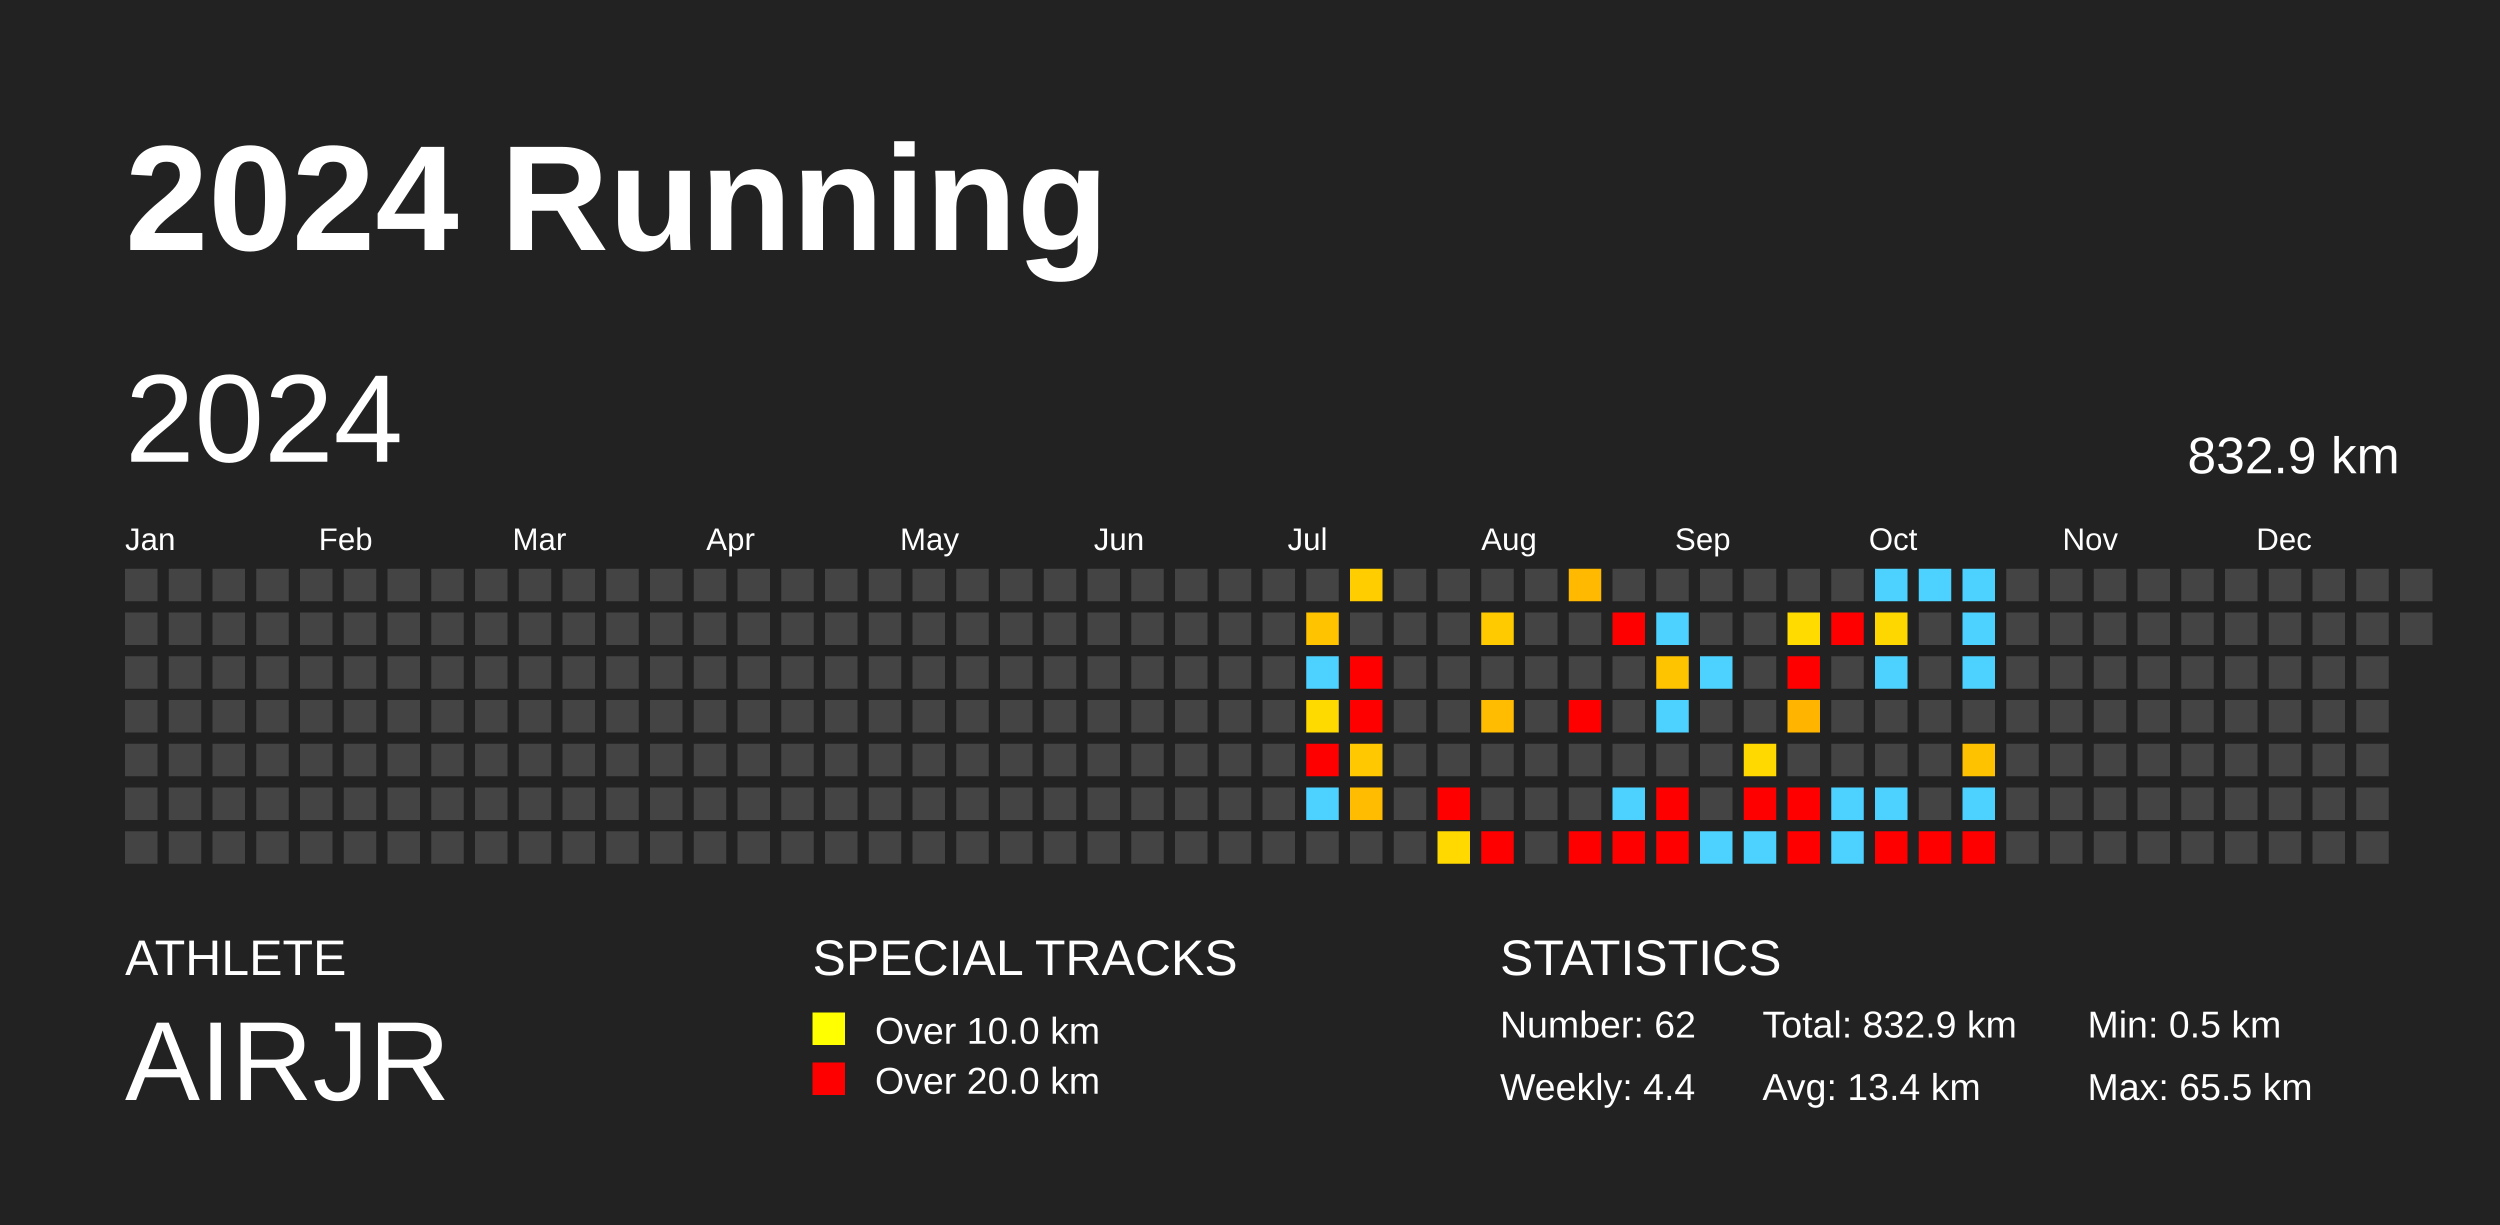
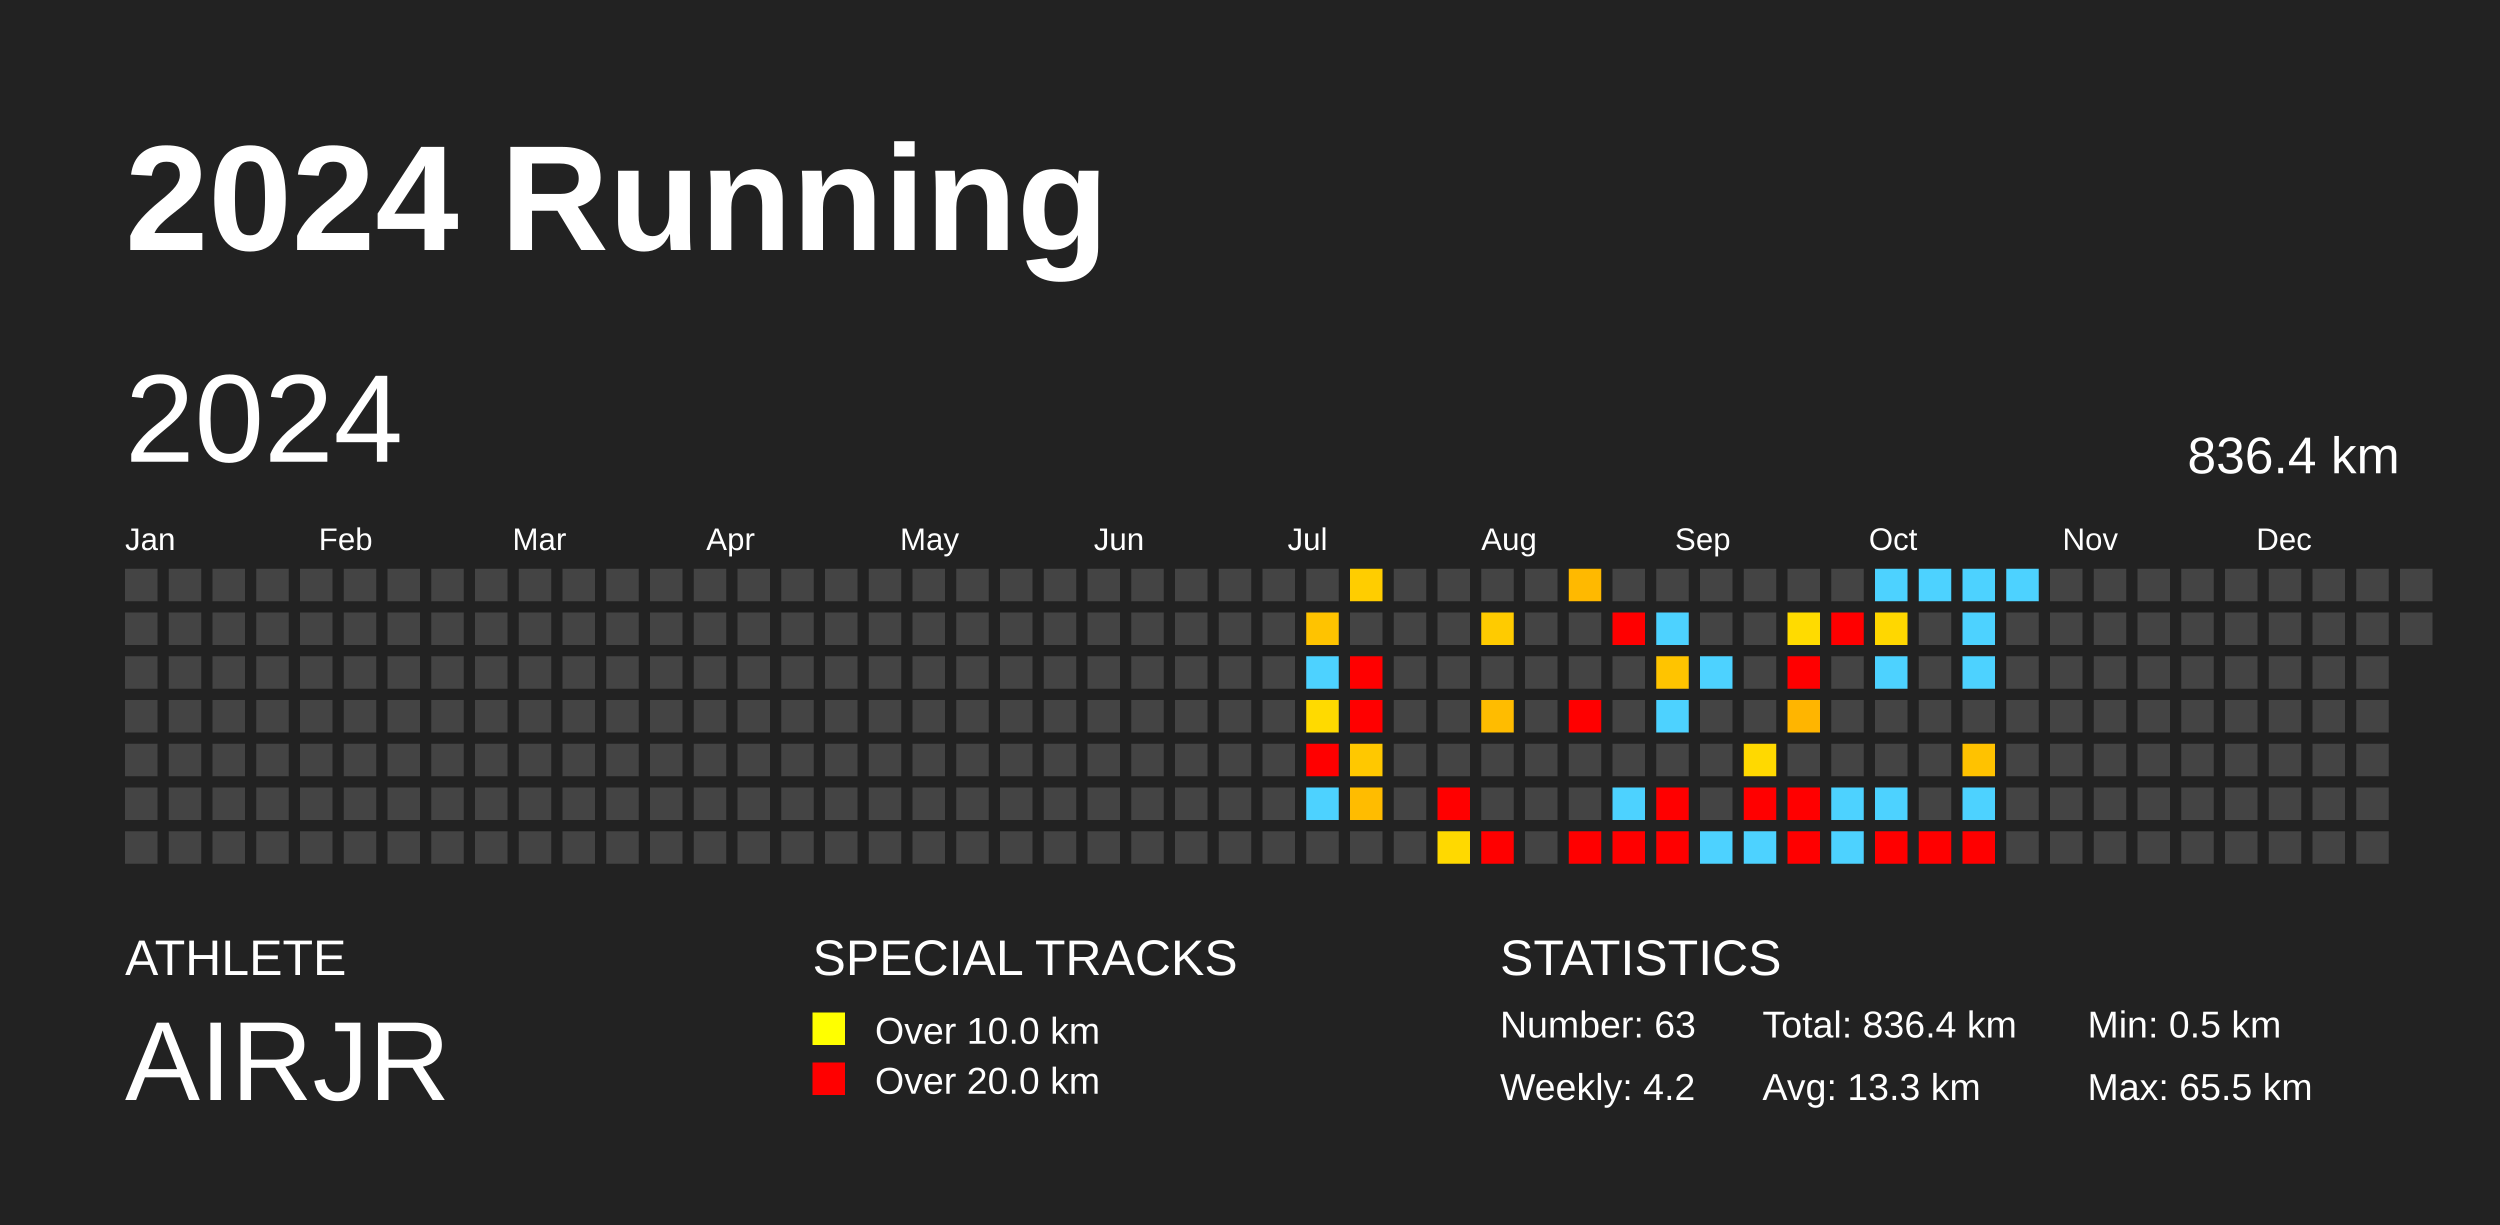
<svg xmlns="http://www.w3.org/2000/svg" baseProfile="full" height="98mm" version="1.1" viewBox="0,0,200,98" width="200mm">
  <defs />
  <rect fill="#222222" height="98" width="200" x="0" y="0" />
  <text fill="#FFFFFF" style="font-size:12px; font-family:Arial; font-weight:bold;" x="10" y="20">2024 Running</text>
  <text fill="#FFFFFF" style="font-size:4px; font-family:Arial" x="10" y="78">ATHLETE</text>
  <text fill="#FFFFFF" style="font-size:9px; font-family:Arial" x="10" y="88">AIRJR</text>
  <text fill="#FFFFFF" style="font-size:4px; font-family:Arial" x="65" y="78">SPECIAL TRACKS</text>
  <rect fill="yellow" height="2.6" width="2.6" x="65" y="81" />
  <text fill="#FFFFFF" style="font-size:3px; font-family:Arial" x="70" y="83.5">Over 10.0 km</text>
  <rect fill="red" height="2.6" width="2.6" x="65" y="85" />
  <text fill="#FFFFFF" style="font-size:3px; font-family:Arial" x="70" y="87.5">Over 20.0 km</text>
  <text fill="#FFFFFF" style="font-size:4px; font-family:Arial" x="120" y="78">STATISTICS</text>
-   <text fill="#FFFFFF" style="font-size:3px; font-family:Arial" x="120" y="83">Number: 62</text>
-   <text fill="#FFFFFF" style="font-size:3px; font-family:Arial" x="120" y="88">Weekly: 4.4</text>
-   <text fill="#FFFFFF" style="font-size:3px; font-family:Arial" x="141" y="83">Total: 832.9 km</text>
-   <text fill="#FFFFFF" style="font-size:3px; font-family:Arial" x="141" y="88">Avg: 13.4 km</text>
+   <text fill="#FFFFFF" style="font-size:3px; font-family:Arial" x="120" y="83">Number: 63</text>
+   <text fill="#FFFFFF" style="font-size:3px; font-family:Arial" x="120" y="88">Weekly: 4.2</text>
+   <text fill="#FFFFFF" style="font-size:3px; font-family:Arial" x="141" y="83">Total: 836.4 km</text>
+   <text fill="#FFFFFF" style="font-size:3px; font-family:Arial" x="141" y="88">Avg: 13.3 km</text>
  <text fill="#FFFFFF" style="font-size:3px; font-family:Arial" x="167" y="83">Min: 0.5 km</text>
  <text fill="#FFFFFF" style="font-size:3px; font-family:Arial" x="167" y="88">Max: 65.5 km</text>
  <text dominant-baseline="hanging" fill="#FFFFFF" style="font-size:10.0px; font-family:Arial;" x="10" y="30">2024</text>
-   <text dominant-baseline="hanging" fill="#FFFFFF" style="font-size:4.125px; font-family:Arial;" x="175" y="35">832.9 km</text>
+   <text dominant-baseline="hanging" fill="#FFFFFF" style="font-size:4.125px; font-family:Arial;" x="175" y="35">836.4 km</text>
  <text fill="#FFFFFF" style="font-size:2.5px; font-family:Arial" x="10.0" y="44">Jan</text>
  <text fill="#FFFFFF" style="font-size:2.5px; font-family:Arial" x="25.5" y="44">Feb</text>
  <text fill="#FFFFFF" style="font-size:2.5px; font-family:Arial" x="41.0" y="44">Mar</text>
  <text fill="#FFFFFF" style="font-size:2.5px; font-family:Arial" x="56.5" y="44">Apr</text>
  <text fill="#FFFFFF" style="font-size:2.5px; font-family:Arial" x="72.0" y="44">May</text>
  <text fill="#FFFFFF" style="font-size:2.5px; font-family:Arial" x="87.5" y="44">Jun</text>
  <text fill="#FFFFFF" style="font-size:2.5px; font-family:Arial" x="103.0" y="44">Jul</text>
  <text fill="#FFFFFF" style="font-size:2.5px; font-family:Arial" x="118.5" y="44">Aug</text>
  <text fill="#FFFFFF" style="font-size:2.5px; font-family:Arial" x="134.0" y="44">Sep</text>
  <text fill="#FFFFFF" style="font-size:2.5px; font-family:Arial" x="149.5" y="44">Oct</text>
  <text fill="#FFFFFF" style="font-size:2.5px; font-family:Arial" x="165.0" y="44">Nov</text>
  <text fill="#FFFFFF" style="font-size:2.5px; font-family:Arial" x="180.5" y="44">Dec</text>
  <rect fill="#444444" height="2.6" width="2.6" x="10.0" y="45.5" />
  <rect fill="#444444" height="2.6" width="2.6" x="10.0" y="49.0" />
  <rect fill="#444444" height="2.6" width="2.6" x="10.0" y="52.5" />
  <rect fill="#444444" height="2.6" width="2.6" x="10.0" y="56.0" />
  <rect fill="#444444" height="2.6" width="2.6" x="10.0" y="59.5" />
  <rect fill="#444444" height="2.6" width="2.6" x="10.0" y="63.0" />
  <rect fill="#444444" height="2.6" width="2.6" x="10.0" y="66.5" />
  <rect fill="#444444" height="2.6" width="2.6" x="13.5" y="45.5" />
  <rect fill="#444444" height="2.6" width="2.6" x="13.5" y="49.0" />
  <rect fill="#444444" height="2.6" width="2.6" x="13.5" y="52.5" />
  <rect fill="#444444" height="2.6" width="2.6" x="13.5" y="56.0" />
  <rect fill="#444444" height="2.6" width="2.6" x="13.5" y="59.5" />
  <rect fill="#444444" height="2.6" width="2.6" x="13.5" y="63.0" />
  <rect fill="#444444" height="2.6" width="2.6" x="13.5" y="66.5" />
  <rect fill="#444444" height="2.6" width="2.6" x="17.0" y="45.5" />
  <rect fill="#444444" height="2.6" width="2.6" x="17.0" y="49.0" />
  <rect fill="#444444" height="2.6" width="2.6" x="17.0" y="52.5" />
  <rect fill="#444444" height="2.6" width="2.6" x="17.0" y="56.0" />
  <rect fill="#444444" height="2.6" width="2.6" x="17.0" y="59.5" />
  <rect fill="#444444" height="2.6" width="2.6" x="17.0" y="63.0" />
  <rect fill="#444444" height="2.6" width="2.6" x="17.0" y="66.5" />
  <rect fill="#444444" height="2.6" width="2.6" x="20.5" y="45.5" />
  <rect fill="#444444" height="2.6" width="2.6" x="20.5" y="49.0" />
  <rect fill="#444444" height="2.6" width="2.6" x="20.5" y="52.5" />
  <rect fill="#444444" height="2.6" width="2.6" x="20.5" y="56.0" />
  <rect fill="#444444" height="2.6" width="2.6" x="20.5" y="59.5" />
  <rect fill="#444444" height="2.6" width="2.6" x="20.5" y="63.0" />
  <rect fill="#444444" height="2.6" width="2.6" x="20.5" y="66.5" />
  <rect fill="#444444" height="2.6" width="2.6" x="24.0" y="45.5" />
  <rect fill="#444444" height="2.6" width="2.6" x="24.0" y="49.0" />
  <rect fill="#444444" height="2.6" width="2.6" x="24.0" y="52.5" />
  <rect fill="#444444" height="2.6" width="2.6" x="24.0" y="56.0" />
  <rect fill="#444444" height="2.6" width="2.6" x="24.0" y="59.5" />
  <rect fill="#444444" height="2.6" width="2.6" x="24.0" y="63.0" />
  <rect fill="#444444" height="2.6" width="2.6" x="24.0" y="66.5" />
  <rect fill="#444444" height="2.6" width="2.6" x="27.5" y="45.5" />
  <rect fill="#444444" height="2.6" width="2.6" x="27.5" y="49.0" />
  <rect fill="#444444" height="2.6" width="2.6" x="27.5" y="52.5" />
  <rect fill="#444444" height="2.6" width="2.6" x="27.5" y="56.0" />
  <rect fill="#444444" height="2.6" width="2.6" x="27.5" y="59.5" />
  <rect fill="#444444" height="2.6" width="2.6" x="27.5" y="63.0" />
  <rect fill="#444444" height="2.6" width="2.6" x="27.5" y="66.5" />
  <rect fill="#444444" height="2.6" width="2.6" x="31.0" y="45.5" />
  <rect fill="#444444" height="2.6" width="2.6" x="31.0" y="49.0" />
  <rect fill="#444444" height="2.6" width="2.6" x="31.0" y="52.5" />
  <rect fill="#444444" height="2.6" width="2.6" x="31.0" y="56.0" />
  <rect fill="#444444" height="2.6" width="2.6" x="31.0" y="59.5" />
  <rect fill="#444444" height="2.6" width="2.6" x="31.0" y="63.0" />
  <rect fill="#444444" height="2.6" width="2.6" x="31.0" y="66.5" />
  <rect fill="#444444" height="2.6" width="2.6" x="34.5" y="45.5" />
  <rect fill="#444444" height="2.6" width="2.6" x="34.5" y="49.0" />
  <rect fill="#444444" height="2.6" width="2.6" x="34.5" y="52.5" />
  <rect fill="#444444" height="2.6" width="2.6" x="34.5" y="56.0" />
  <rect fill="#444444" height="2.6" width="2.6" x="34.5" y="59.5" />
  <rect fill="#444444" height="2.6" width="2.6" x="34.5" y="63.0" />
  <rect fill="#444444" height="2.6" width="2.6" x="34.5" y="66.5" />
  <rect fill="#444444" height="2.6" width="2.6" x="38.0" y="45.5" />
  <rect fill="#444444" height="2.6" width="2.6" x="38.0" y="49.0" />
  <rect fill="#444444" height="2.6" width="2.6" x="38.0" y="52.5" />
  <rect fill="#444444" height="2.6" width="2.6" x="38.0" y="56.0" />
  <rect fill="#444444" height="2.6" width="2.6" x="38.0" y="59.5" />
  <rect fill="#444444" height="2.6" width="2.6" x="38.0" y="63.0" />
  <rect fill="#444444" height="2.6" width="2.6" x="38.0" y="66.5" />
  <rect fill="#444444" height="2.6" width="2.6" x="41.5" y="45.5" />
  <rect fill="#444444" height="2.6" width="2.6" x="41.5" y="49.0" />
  <rect fill="#444444" height="2.6" width="2.6" x="41.5" y="52.5" />
  <rect fill="#444444" height="2.6" width="2.6" x="41.5" y="56.0" />
  <rect fill="#444444" height="2.6" width="2.6" x="41.5" y="59.5" />
  <rect fill="#444444" height="2.6" width="2.6" x="41.5" y="63.0" />
  <rect fill="#444444" height="2.6" width="2.6" x="41.5" y="66.5" />
  <rect fill="#444444" height="2.6" width="2.6" x="45.0" y="45.5" />
  <rect fill="#444444" height="2.6" width="2.6" x="45.0" y="49.0" />
  <rect fill="#444444" height="2.6" width="2.6" x="45.0" y="52.5" />
  <rect fill="#444444" height="2.6" width="2.6" x="45.0" y="56.0" />
  <rect fill="#444444" height="2.6" width="2.6" x="45.0" y="59.5" />
  <rect fill="#444444" height="2.6" width="2.6" x="45.0" y="63.0" />
  <rect fill="#444444" height="2.6" width="2.6" x="45.0" y="66.5" />
  <rect fill="#444444" height="2.6" width="2.6" x="48.5" y="45.5" />
  <rect fill="#444444" height="2.6" width="2.6" x="48.5" y="49.0" />
  <rect fill="#444444" height="2.6" width="2.6" x="48.5" y="52.5" />
  <rect fill="#444444" height="2.6" width="2.6" x="48.5" y="56.0" />
  <rect fill="#444444" height="2.6" width="2.6" x="48.5" y="59.5" />
  <rect fill="#444444" height="2.6" width="2.6" x="48.5" y="63.0" />
  <rect fill="#444444" height="2.6" width="2.6" x="48.5" y="66.5" />
  <rect fill="#444444" height="2.6" width="2.6" x="52.0" y="45.5" />
  <rect fill="#444444" height="2.6" width="2.6" x="52.0" y="49.0" />
  <rect fill="#444444" height="2.6" width="2.6" x="52.0" y="52.5" />
  <rect fill="#444444" height="2.6" width="2.6" x="52.0" y="56.0" />
  <rect fill="#444444" height="2.6" width="2.6" x="52.0" y="59.5" />
  <rect fill="#444444" height="2.6" width="2.6" x="52.0" y="63.0" />
  <rect fill="#444444" height="2.6" width="2.6" x="52.0" y="66.5" />
  <rect fill="#444444" height="2.6" width="2.6" x="55.5" y="45.5" />
  <rect fill="#444444" height="2.6" width="2.6" x="55.5" y="49.0" />
  <rect fill="#444444" height="2.6" width="2.6" x="55.5" y="52.5" />
  <rect fill="#444444" height="2.6" width="2.6" x="55.5" y="56.0" />
  <rect fill="#444444" height="2.6" width="2.6" x="55.5" y="59.5" />
  <rect fill="#444444" height="2.6" width="2.6" x="55.5" y="63.0" />
  <rect fill="#444444" height="2.6" width="2.6" x="55.5" y="66.5" />
  <rect fill="#444444" height="2.6" width="2.6" x="59.0" y="45.5" />
  <rect fill="#444444" height="2.6" width="2.6" x="59.0" y="49.0" />
  <rect fill="#444444" height="2.6" width="2.6" x="59.0" y="52.5" />
  <rect fill="#444444" height="2.6" width="2.6" x="59.0" y="56.0" />
  <rect fill="#444444" height="2.6" width="2.6" x="59.0" y="59.5" />
  <rect fill="#444444" height="2.6" width="2.6" x="59.0" y="63.0" />
  <rect fill="#444444" height="2.6" width="2.6" x="59.0" y="66.5" />
  <rect fill="#444444" height="2.6" width="2.6" x="62.5" y="45.5" />
  <rect fill="#444444" height="2.6" width="2.6" x="62.5" y="49.0" />
  <rect fill="#444444" height="2.6" width="2.6" x="62.5" y="52.5" />
  <rect fill="#444444" height="2.6" width="2.6" x="62.5" y="56.0" />
  <rect fill="#444444" height="2.6" width="2.6" x="62.5" y="59.5" />
  <rect fill="#444444" height="2.6" width="2.6" x="62.5" y="63.0" />
  <rect fill="#444444" height="2.6" width="2.6" x="62.5" y="66.5" />
  <rect fill="#444444" height="2.6" width="2.6" x="66.0" y="45.5" />
  <rect fill="#444444" height="2.6" width="2.6" x="66.0" y="49.0" />
  <rect fill="#444444" height="2.6" width="2.6" x="66.0" y="52.5" />
  <rect fill="#444444" height="2.6" width="2.6" x="66.0" y="56.0" />
  <rect fill="#444444" height="2.6" width="2.6" x="66.0" y="59.5" />
  <rect fill="#444444" height="2.6" width="2.6" x="66.0" y="63.0" />
  <rect fill="#444444" height="2.6" width="2.6" x="66.0" y="66.5" />
  <rect fill="#444444" height="2.6" width="2.6" x="69.5" y="45.5" />
  <rect fill="#444444" height="2.6" width="2.6" x="69.5" y="49.0" />
  <rect fill="#444444" height="2.6" width="2.6" x="69.5" y="52.5" />
  <rect fill="#444444" height="2.6" width="2.6" x="69.5" y="56.0" />
  <rect fill="#444444" height="2.6" width="2.6" x="69.5" y="59.5" />
  <rect fill="#444444" height="2.6" width="2.6" x="69.5" y="63.0" />
  <rect fill="#444444" height="2.6" width="2.6" x="69.5" y="66.5" />
  <rect fill="#444444" height="2.6" width="2.6" x="73.0" y="45.5" />
  <rect fill="#444444" height="2.6" width="2.6" x="73.0" y="49.0" />
  <rect fill="#444444" height="2.6" width="2.6" x="73.0" y="52.5" />
  <rect fill="#444444" height="2.6" width="2.6" x="73.0" y="56.0" />
  <rect fill="#444444" height="2.6" width="2.6" x="73.0" y="59.5" />
  <rect fill="#444444" height="2.6" width="2.6" x="73.0" y="63.0" />
  <rect fill="#444444" height="2.6" width="2.6" x="73.0" y="66.5" />
  <rect fill="#444444" height="2.6" width="2.6" x="76.5" y="45.5" />
  <rect fill="#444444" height="2.6" width="2.6" x="76.5" y="49.0" />
  <rect fill="#444444" height="2.6" width="2.6" x="76.5" y="52.5" />
  <rect fill="#444444" height="2.6" width="2.6" x="76.5" y="56.0" />
  <rect fill="#444444" height="2.6" width="2.6" x="76.5" y="59.5" />
  <rect fill="#444444" height="2.6" width="2.6" x="76.5" y="63.0" />
  <rect fill="#444444" height="2.6" width="2.6" x="76.5" y="66.5" />
  <rect fill="#444444" height="2.6" width="2.6" x="80.0" y="45.5" />
  <rect fill="#444444" height="2.6" width="2.6" x="80.0" y="49.0" />
  <rect fill="#444444" height="2.6" width="2.6" x="80.0" y="52.5" />
  <rect fill="#444444" height="2.6" width="2.6" x="80.0" y="56.0" />
  <rect fill="#444444" height="2.6" width="2.6" x="80.0" y="59.5" />
  <rect fill="#444444" height="2.6" width="2.6" x="80.0" y="63.0" />
  <rect fill="#444444" height="2.6" width="2.6" x="80.0" y="66.5" />
  <rect fill="#444444" height="2.6" width="2.6" x="83.5" y="45.5" />
  <rect fill="#444444" height="2.6" width="2.6" x="83.5" y="49.0" />
  <rect fill="#444444" height="2.6" width="2.6" x="83.5" y="52.5" />
  <rect fill="#444444" height="2.6" width="2.6" x="83.5" y="56.0" />
  <rect fill="#444444" height="2.6" width="2.6" x="83.5" y="59.5" />
  <rect fill="#444444" height="2.6" width="2.6" x="83.5" y="63.0" />
  <rect fill="#444444" height="2.6" width="2.6" x="83.5" y="66.5" />
  <rect fill="#444444" height="2.6" width="2.6" x="87.0" y="45.5" />
  <rect fill="#444444" height="2.6" width="2.6" x="87.0" y="49.0" />
  <rect fill="#444444" height="2.6" width="2.6" x="87.0" y="52.5" />
  <rect fill="#444444" height="2.6" width="2.6" x="87.0" y="56.0" />
  <rect fill="#444444" height="2.6" width="2.6" x="87.0" y="59.5" />
  <rect fill="#444444" height="2.6" width="2.6" x="87.0" y="63.0" />
  <rect fill="#444444" height="2.6" width="2.6" x="87.0" y="66.5" />
  <rect fill="#444444" height="2.6" width="2.6" x="90.5" y="45.5" />
  <rect fill="#444444" height="2.6" width="2.6" x="90.5" y="49.0" />
  <rect fill="#444444" height="2.6" width="2.6" x="90.5" y="52.5" />
  <rect fill="#444444" height="2.6" width="2.6" x="90.5" y="56.0" />
  <rect fill="#444444" height="2.6" width="2.6" x="90.5" y="59.5" />
  <rect fill="#444444" height="2.6" width="2.6" x="90.5" y="63.0" />
  <rect fill="#444444" height="2.6" width="2.6" x="90.5" y="66.5" />
  <rect fill="#444444" height="2.6" width="2.6" x="94.0" y="45.5" />
  <rect fill="#444444" height="2.6" width="2.6" x="94.0" y="49.0" />
  <rect fill="#444444" height="2.6" width="2.6" x="94.0" y="52.5" />
  <rect fill="#444444" height="2.6" width="2.6" x="94.0" y="56.0" />
  <rect fill="#444444" height="2.6" width="2.6" x="94.0" y="59.5" />
  <rect fill="#444444" height="2.6" width="2.6" x="94.0" y="63.0" />
  <rect fill="#444444" height="2.6" width="2.6" x="94.0" y="66.5" />
  <rect fill="#444444" height="2.6" width="2.6" x="97.5" y="45.5" />
  <rect fill="#444444" height="2.6" width="2.6" x="97.5" y="49.0" />
  <rect fill="#444444" height="2.6" width="2.6" x="97.5" y="52.5" />
  <rect fill="#444444" height="2.6" width="2.6" x="97.5" y="56.0" />
  <rect fill="#444444" height="2.6" width="2.6" x="97.5" y="59.5" />
  <rect fill="#444444" height="2.6" width="2.6" x="97.5" y="63.0" />
  <rect fill="#444444" height="2.6" width="2.6" x="97.5" y="66.5" />
  <rect fill="#444444" height="2.6" width="2.6" x="101.0" y="45.5" />
  <rect fill="#444444" height="2.6" width="2.6" x="101.0" y="49.0" />
  <rect fill="#444444" height="2.6" width="2.6" x="101.0" y="52.5" />
  <rect fill="#444444" height="2.6" width="2.6" x="101.0" y="56.0" />
  <rect fill="#444444" height="2.6" width="2.6" x="101.0" y="59.5" />
  <rect fill="#444444" height="2.6" width="2.6" x="101.0" y="63.0" />
  <rect fill="#444444" height="2.6" width="2.6" x="101.0" y="66.5" />
  <rect fill="#444444" height="2.6" width="2.6" x="104.5" y="45.5" />
  <rect fill="#ffc300" height="2.6" width="2.6" x="104.5" y="49.0" />
  <rect fill="#4dd2ff" height="2.6" width="2.6" x="104.5" y="52.5" />
  <rect fill="#ffda00" height="2.6" width="2.6" x="104.5" y="56.0" />
  <rect fill="red" height="2.6" width="2.6" x="104.5" y="59.5" />
  <rect fill="#4dd2ff" height="2.6" width="2.6" x="104.5" y="63.0" />
  <rect fill="#444444" height="2.6" width="2.6" x="104.5" y="66.5" />
  <rect fill="#ffcd00" height="2.6" width="2.6" x="108.0" y="45.5" />
  <rect fill="#444444" height="2.6" width="2.6" x="108.0" y="49.0" />
  <rect fill="red" height="2.6" width="2.6" x="108.0" y="52.5" />
  <rect fill="red" height="2.6" width="2.6" x="108.0" y="56.0" />
  <rect fill="#ffc800" height="2.6" width="2.6" x="108.0" y="59.5" />
  <rect fill="#ffbc00" height="2.6" width="2.6" x="108.0" y="63.0" />
  <rect fill="#444444" height="2.6" width="2.6" x="108.0" y="66.5" />
  <rect fill="#444444" height="2.6" width="2.6" x="111.5" y="45.5" />
  <rect fill="#444444" height="2.6" width="2.6" x="111.5" y="49.0" />
  <rect fill="#444444" height="2.6" width="2.6" x="111.5" y="52.5" />
  <rect fill="#444444" height="2.6" width="2.6" x="111.5" y="56.0" />
  <rect fill="#444444" height="2.6" width="2.6" x="111.5" y="59.5" />
  <rect fill="#444444" height="2.6" width="2.6" x="111.5" y="63.0" />
  <rect fill="#444444" height="2.6" width="2.6" x="111.5" y="66.5" />
  <rect fill="#444444" height="2.6" width="2.6" x="115.0" y="45.5" />
  <rect fill="#444444" height="2.6" width="2.6" x="115.0" y="49.0" />
  <rect fill="#444444" height="2.6" width="2.6" x="115.0" y="52.5" />
  <rect fill="#444444" height="2.6" width="2.6" x="115.0" y="56.0" />
  <rect fill="#444444" height="2.6" width="2.6" x="115.0" y="59.5" />
  <rect fill="red" height="2.6" width="2.6" x="115.0" y="63.0" />
  <rect fill="#ffd900" height="2.6" width="2.6" x="115.0" y="66.5" />
  <rect fill="#444444" height="2.6" width="2.6" x="118.5" y="45.5" />
  <rect fill="#ffcb00" height="2.6" width="2.6" x="118.5" y="49.0" />
  <rect fill="#444444" height="2.6" width="2.6" x="118.5" y="52.5" />
  <rect fill="#ffbc00" height="2.6" width="2.6" x="118.5" y="56.0" />
  <rect fill="#444444" height="2.6" width="2.6" x="118.5" y="59.5" />
  <rect fill="#444444" height="2.6" width="2.6" x="118.5" y="63.0" />
  <rect fill="red" height="2.6" width="2.6" x="118.5" y="66.5" />
  <rect fill="#444444" height="2.6" width="2.6" x="122.0" y="45.5" />
  <rect fill="#444444" height="2.6" width="2.6" x="122.0" y="49.0" />
  <rect fill="#444444" height="2.6" width="2.6" x="122.0" y="52.5" />
  <rect fill="#444444" height="2.6" width="2.6" x="122.0" y="56.0" />
  <rect fill="#444444" height="2.6" width="2.6" x="122.0" y="59.5" />
  <rect fill="#444444" height="2.6" width="2.6" x="122.0" y="63.0" />
  <rect fill="#444444" height="2.6" width="2.6" x="122.0" y="66.5" />
  <rect fill="#ffb900" height="2.6" width="2.6" x="125.5" y="45.5" />
  <rect fill="#444444" height="2.6" width="2.6" x="125.5" y="49.0" />
  <rect fill="#444444" height="2.6" width="2.6" x="125.5" y="52.5" />
  <rect fill="red" height="2.6" width="2.6" x="125.5" y="56.0" />
  <rect fill="#444444" height="2.6" width="2.6" x="125.5" y="59.5" />
  <rect fill="#444444" height="2.6" width="2.6" x="125.5" y="63.0" />
  <rect fill="red" height="2.6" width="2.6" x="125.5" y="66.5" />
  <rect fill="#444444" height="2.6" width="2.6" x="129.0" y="45.5" />
  <rect fill="red" height="2.6" width="2.6" x="129.0" y="49.0" />
  <rect fill="#444444" height="2.6" width="2.6" x="129.0" y="52.5" />
  <rect fill="#444444" height="2.6" width="2.6" x="129.0" y="56.0" />
  <rect fill="#444444" height="2.6" width="2.6" x="129.0" y="59.5" />
  <rect fill="#4dd2ff" height="2.6" width="2.6" x="129.0" y="63.0" />
  <rect fill="red" height="2.6" width="2.6" x="129.0" y="66.5" />
  <rect fill="#444444" height="2.6" width="2.6" x="132.5" y="45.5" />
  <rect fill="#4dd2ff" height="2.6" width="2.6" x="132.5" y="49.0" />
  <rect fill="#ffc400" height="2.6" width="2.6" x="132.5" y="52.5" />
  <rect fill="#4dd2ff" height="2.6" width="2.6" x="132.5" y="56.0" />
  <rect fill="#444444" height="2.6" width="2.6" x="132.5" y="59.5" />
  <rect fill="red" height="2.6" width="2.6" x="132.5" y="63.0" />
  <rect fill="red" height="2.6" width="2.6" x="132.5" y="66.5" />
  <rect fill="#444444" height="2.6" width="2.6" x="136.0" y="45.5" />
  <rect fill="#444444" height="2.6" width="2.6" x="136.0" y="49.0" />
  <rect fill="#4dd2ff" height="2.6" width="2.6" x="136.0" y="52.5" />
  <rect fill="#444444" height="2.6" width="2.6" x="136.0" y="56.0" />
  <rect fill="#444444" height="2.6" width="2.6" x="136.0" y="59.5" />
  <rect fill="#444444" height="2.6" width="2.6" x="136.0" y="63.0" />
  <rect fill="#4dd2ff" height="2.6" width="2.6" x="136.0" y="66.5" />
  <rect fill="#444444" height="2.6" width="2.6" x="139.5" y="45.5" />
  <rect fill="#444444" height="2.6" width="2.6" x="139.5" y="49.0" />
  <rect fill="#444444" height="2.6" width="2.6" x="139.5" y="52.5" />
  <rect fill="#444444" height="2.6" width="2.6" x="139.5" y="56.0" />
  <rect fill="#ffd900" height="2.6" width="2.6" x="139.5" y="59.5" />
  <rect fill="red" height="2.6" width="2.6" x="139.5" y="63.0" />
  <rect fill="#4dd2ff" height="2.6" width="2.6" x="139.5" y="66.5" />
  <rect fill="#444444" height="2.6" width="2.6" x="143.0" y="45.5" />
  <rect fill="#ffdb00" height="2.6" width="2.6" x="143.0" y="49.0" />
  <rect fill="red" height="2.6" width="2.6" x="143.0" y="52.5" />
  <rect fill="#ffb500" height="2.6" width="2.6" x="143.0" y="56.0" />
  <rect fill="#444444" height="2.6" width="2.6" x="143.0" y="59.5" />
  <rect fill="red" height="2.6" width="2.6" x="143.0" y="63.0" />
  <rect fill="red" height="2.6" width="2.6" x="143.0" y="66.5" />
  <rect fill="#444444" height="2.6" width="2.6" x="146.5" y="45.5" />
  <rect fill="red" height="2.6" width="2.6" x="146.5" y="49.0" />
  <rect fill="#444444" height="2.6" width="2.6" x="146.5" y="52.5" />
  <rect fill="#444444" height="2.6" width="2.6" x="146.5" y="56.0" />
  <rect fill="#444444" height="2.6" width="2.6" x="146.5" y="59.5" />
  <rect fill="#4dd2ff" height="2.6" width="2.6" x="146.5" y="63.0" />
  <rect fill="#4dd2ff" height="2.6" width="2.6" x="146.5" y="66.5" />
  <rect fill="#4dd2ff" height="2.6" width="2.6" x="150.0" y="45.5" />
  <rect fill="#ffd700" height="2.6" width="2.6" x="150.0" y="49.0" />
  <rect fill="#4dd2ff" height="2.6" width="2.6" x="150.0" y="52.5" />
  <rect fill="#444444" height="2.6" width="2.6" x="150.0" y="56.0" />
  <rect fill="#444444" height="2.6" width="2.6" x="150.0" y="59.5" />
  <rect fill="#4dd2ff" height="2.6" width="2.6" x="150.0" y="63.0" />
  <rect fill="red" height="2.6" width="2.6" x="150.0" y="66.5" />
  <rect fill="#4dd2ff" height="2.6" width="2.6" x="153.5" y="45.5" />
  <rect fill="#444444" height="2.6" width="2.6" x="153.5" y="49.0" />
  <rect fill="#444444" height="2.6" width="2.6" x="153.5" y="52.5" />
  <rect fill="#444444" height="2.6" width="2.6" x="153.5" y="56.0" />
  <rect fill="#444444" height="2.6" width="2.6" x="153.5" y="59.5" />
  <rect fill="#444444" height="2.6" width="2.6" x="153.5" y="63.0" />
  <rect fill="red" height="2.6" width="2.6" x="153.5" y="66.5" />
  <rect fill="#4dd2ff" height="2.6" width="2.6" x="157.0" y="45.5" />
  <rect fill="#4dd2ff" height="2.6" width="2.6" x="157.0" y="49.0" />
  <rect fill="#4dd2ff" height="2.6" width="2.6" x="157.0" y="52.5" />
  <rect fill="#444444" height="2.6" width="2.6" x="157.0" y="56.0" />
  <rect fill="#ffc200" height="2.6" width="2.6" x="157.0" y="59.5" />
  <rect fill="#4dd2ff" height="2.6" width="2.6" x="157.0" y="63.0" />
  <rect fill="red" height="2.6" width="2.6" x="157.0" y="66.5" />
-   <rect fill="#444444" height="2.6" width="2.6" x="160.5" y="45.5" />
+   <rect fill="#4dd2ff" height="2.6" width="2.6" x="160.5" y="45.5" />
  <rect fill="#444444" height="2.6" width="2.6" x="160.5" y="49.0" />
  <rect fill="#444444" height="2.6" width="2.6" x="160.5" y="52.5" />
  <rect fill="#444444" height="2.6" width="2.6" x="160.5" y="56.0" />
  <rect fill="#444444" height="2.6" width="2.6" x="160.5" y="59.5" />
  <rect fill="#444444" height="2.6" width="2.6" x="160.5" y="63.0" />
  <rect fill="#444444" height="2.6" width="2.6" x="160.5" y="66.5" />
  <rect fill="#444444" height="2.6" width="2.6" x="164.0" y="45.5" />
  <rect fill="#444444" height="2.6" width="2.6" x="164.0" y="49.0" />
  <rect fill="#444444" height="2.6" width="2.6" x="164.0" y="52.5" />
  <rect fill="#444444" height="2.6" width="2.6" x="164.0" y="56.0" />
  <rect fill="#444444" height="2.6" width="2.6" x="164.0" y="59.5" />
  <rect fill="#444444" height="2.6" width="2.6" x="164.0" y="63.0" />
  <rect fill="#444444" height="2.6" width="2.6" x="164.0" y="66.5" />
  <rect fill="#444444" height="2.6" width="2.6" x="167.5" y="45.5" />
  <rect fill="#444444" height="2.6" width="2.6" x="167.5" y="49.0" />
  <rect fill="#444444" height="2.6" width="2.6" x="167.5" y="52.5" />
  <rect fill="#444444" height="2.6" width="2.6" x="167.5" y="56.0" />
  <rect fill="#444444" height="2.6" width="2.6" x="167.5" y="59.5" />
  <rect fill="#444444" height="2.6" width="2.6" x="167.5" y="63.0" />
  <rect fill="#444444" height="2.6" width="2.6" x="167.5" y="66.5" />
  <rect fill="#444444" height="2.6" width="2.6" x="171.0" y="45.5" />
  <rect fill="#444444" height="2.6" width="2.6" x="171.0" y="49.0" />
  <rect fill="#444444" height="2.6" width="2.6" x="171.0" y="52.5" />
  <rect fill="#444444" height="2.6" width="2.6" x="171.0" y="56.0" />
  <rect fill="#444444" height="2.6" width="2.6" x="171.0" y="59.5" />
  <rect fill="#444444" height="2.6" width="2.6" x="171.0" y="63.0" />
  <rect fill="#444444" height="2.6" width="2.6" x="171.0" y="66.5" />
  <rect fill="#444444" height="2.6" width="2.6" x="174.5" y="45.5" />
  <rect fill="#444444" height="2.6" width="2.6" x="174.5" y="49.0" />
  <rect fill="#444444" height="2.6" width="2.6" x="174.5" y="52.5" />
  <rect fill="#444444" height="2.6" width="2.6" x="174.5" y="56.0" />
  <rect fill="#444444" height="2.6" width="2.6" x="174.5" y="59.5" />
  <rect fill="#444444" height="2.6" width="2.6" x="174.5" y="63.0" />
  <rect fill="#444444" height="2.6" width="2.6" x="174.5" y="66.5" />
  <rect fill="#444444" height="2.6" width="2.6" x="178.0" y="45.5" />
  <rect fill="#444444" height="2.6" width="2.6" x="178.0" y="49.0" />
  <rect fill="#444444" height="2.6" width="2.6" x="178.0" y="52.5" />
  <rect fill="#444444" height="2.6" width="2.6" x="178.0" y="56.0" />
  <rect fill="#444444" height="2.6" width="2.6" x="178.0" y="59.5" />
  <rect fill="#444444" height="2.6" width="2.6" x="178.0" y="63.0" />
  <rect fill="#444444" height="2.6" width="2.6" x="178.0" y="66.5" />
  <rect fill="#444444" height="2.6" width="2.6" x="181.5" y="45.5" />
  <rect fill="#444444" height="2.6" width="2.6" x="181.5" y="49.0" />
  <rect fill="#444444" height="2.6" width="2.6" x="181.5" y="52.5" />
  <rect fill="#444444" height="2.6" width="2.6" x="181.5" y="56.0" />
  <rect fill="#444444" height="2.6" width="2.6" x="181.5" y="59.5" />
  <rect fill="#444444" height="2.6" width="2.6" x="181.5" y="63.0" />
  <rect fill="#444444" height="2.6" width="2.6" x="181.5" y="66.5" />
  <rect fill="#444444" height="2.6" width="2.6" x="185.0" y="45.5" />
  <rect fill="#444444" height="2.6" width="2.6" x="185.0" y="49.0" />
  <rect fill="#444444" height="2.6" width="2.6" x="185.0" y="52.5" />
  <rect fill="#444444" height="2.6" width="2.6" x="185.0" y="56.0" />
  <rect fill="#444444" height="2.6" width="2.6" x="185.0" y="59.5" />
  <rect fill="#444444" height="2.6" width="2.6" x="185.0" y="63.0" />
  <rect fill="#444444" height="2.6" width="2.6" x="185.0" y="66.5" />
  <rect fill="#444444" height="2.6" width="2.6" x="188.5" y="45.5" />
  <rect fill="#444444" height="2.6" width="2.6" x="188.5" y="49.0" />
  <rect fill="#444444" height="2.6" width="2.6" x="188.5" y="52.5" />
  <rect fill="#444444" height="2.6" width="2.6" x="188.5" y="56.0" />
  <rect fill="#444444" height="2.6" width="2.6" x="188.5" y="59.5" />
  <rect fill="#444444" height="2.6" width="2.6" x="188.5" y="63.0" />
  <rect fill="#444444" height="2.6" width="2.6" x="188.5" y="66.5" />
  <rect fill="#444444" height="2.6" width="2.6" x="192.0" y="45.5" />
  <rect fill="#444444" height="2.6" width="2.6" x="192.0" y="49.0" />
</svg>
